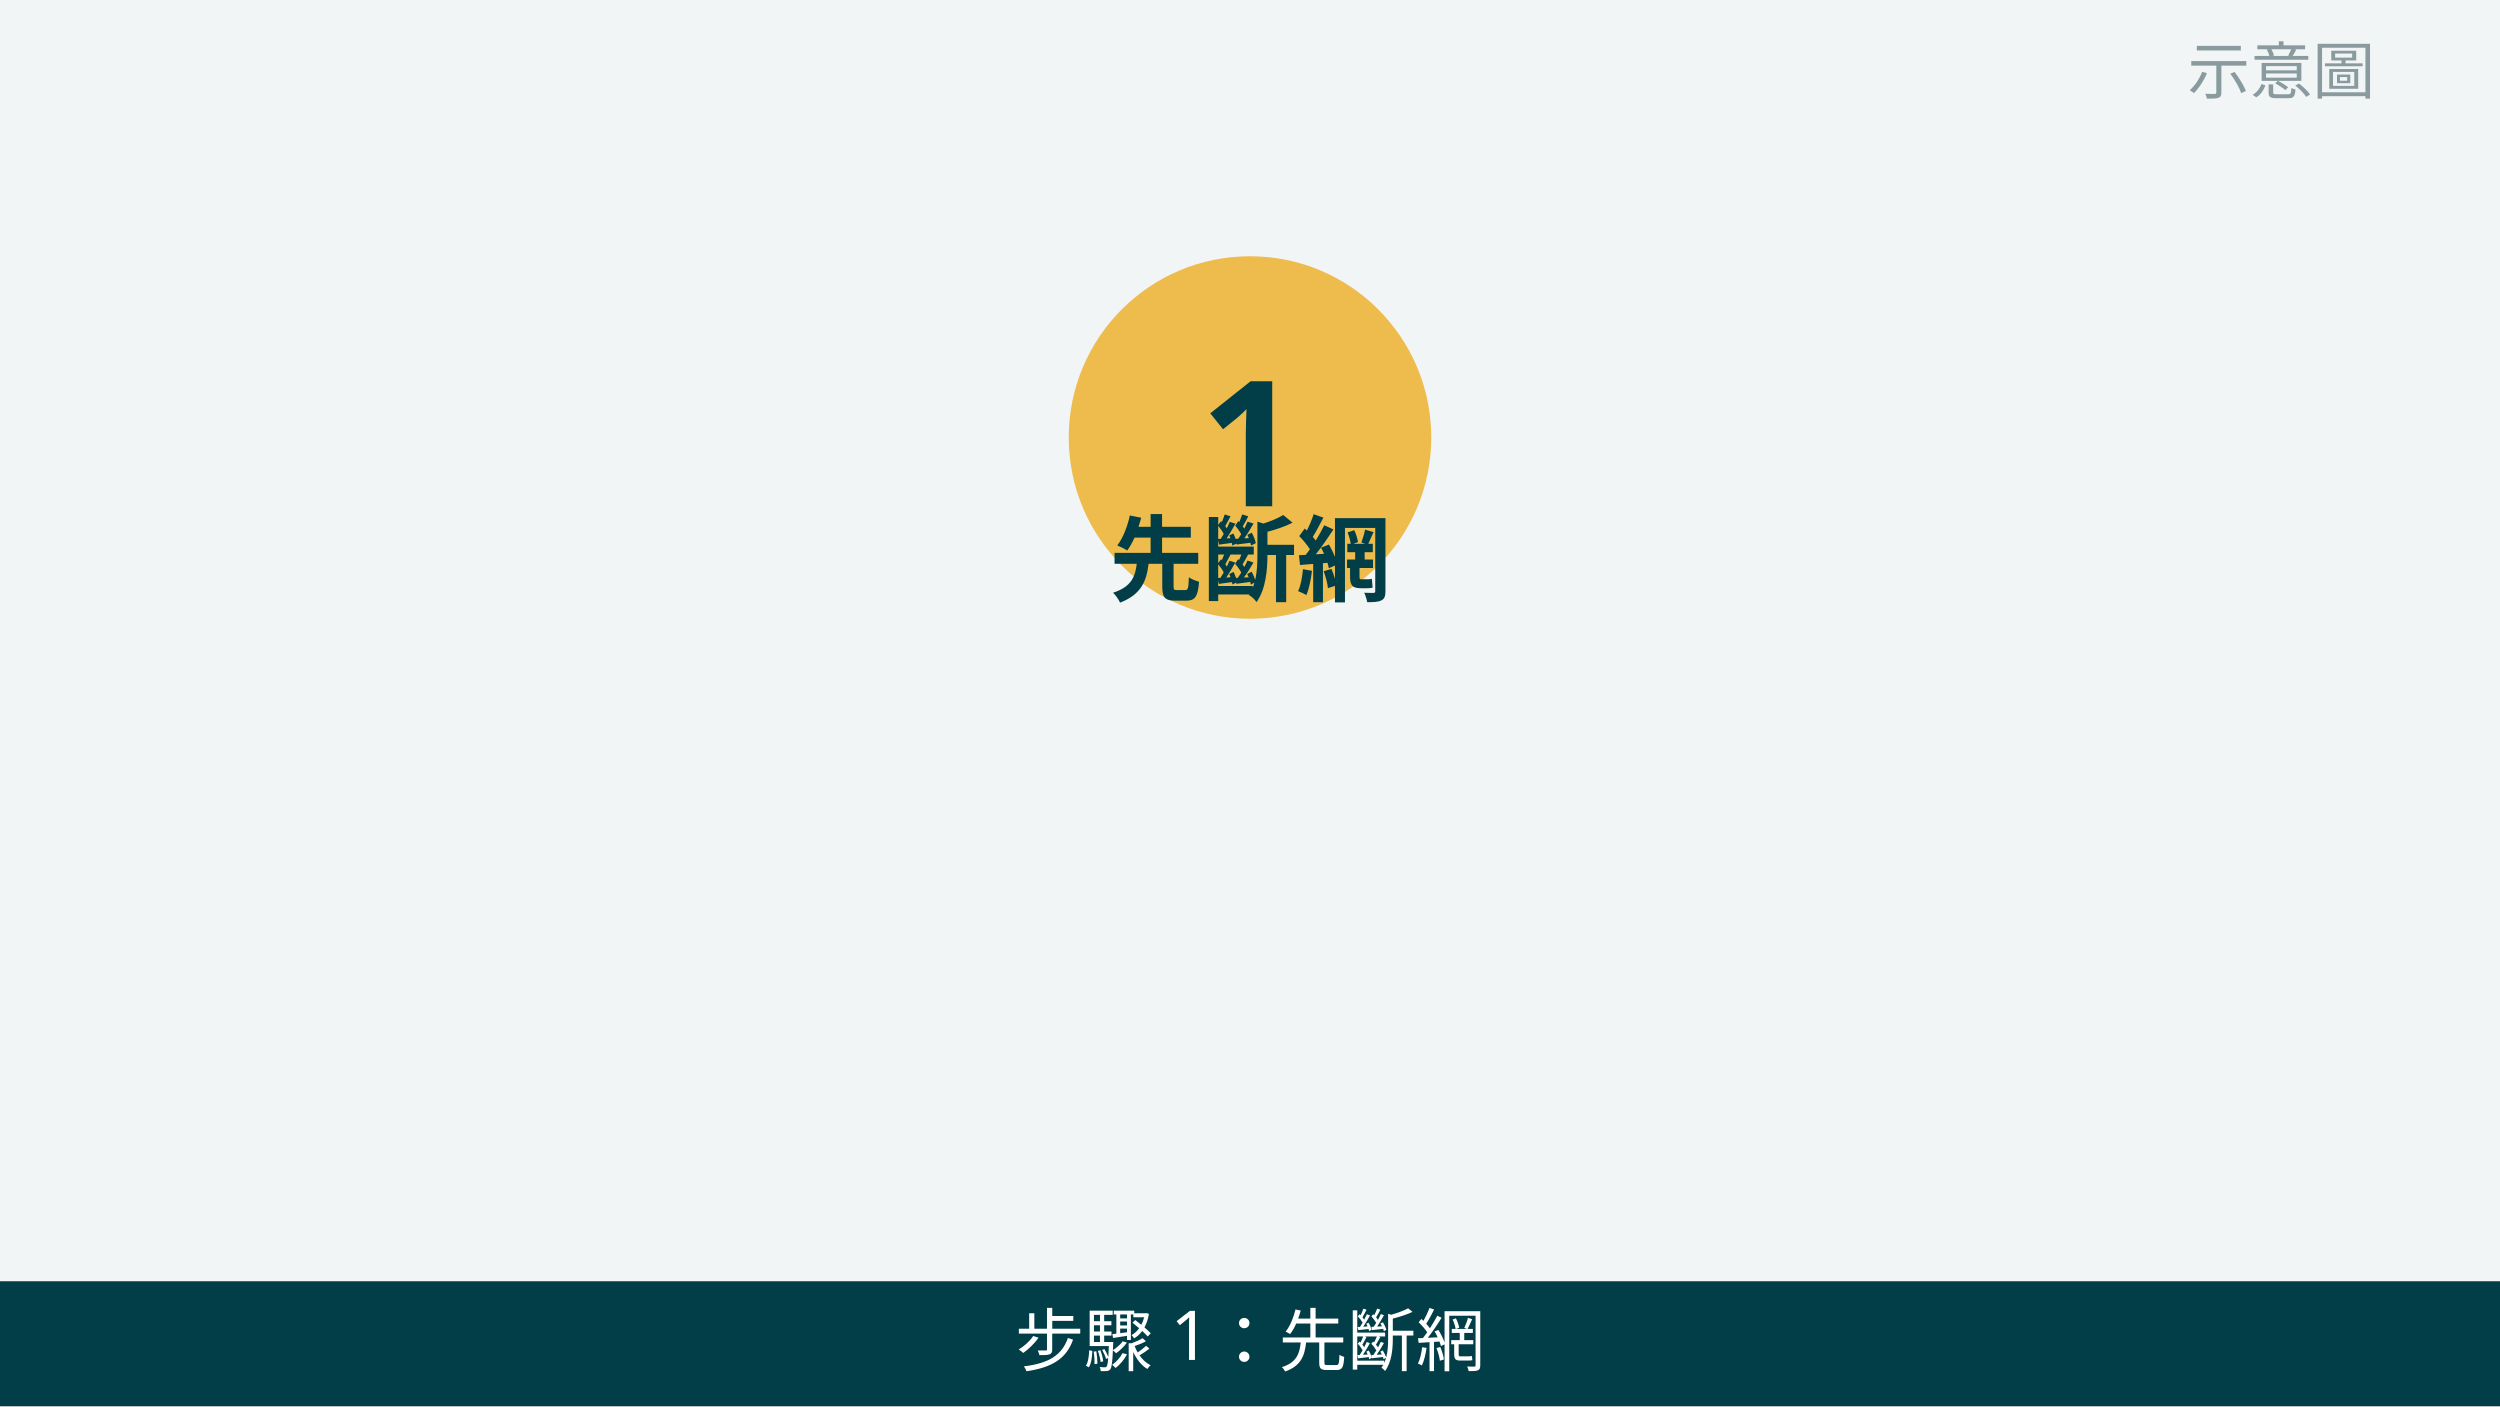
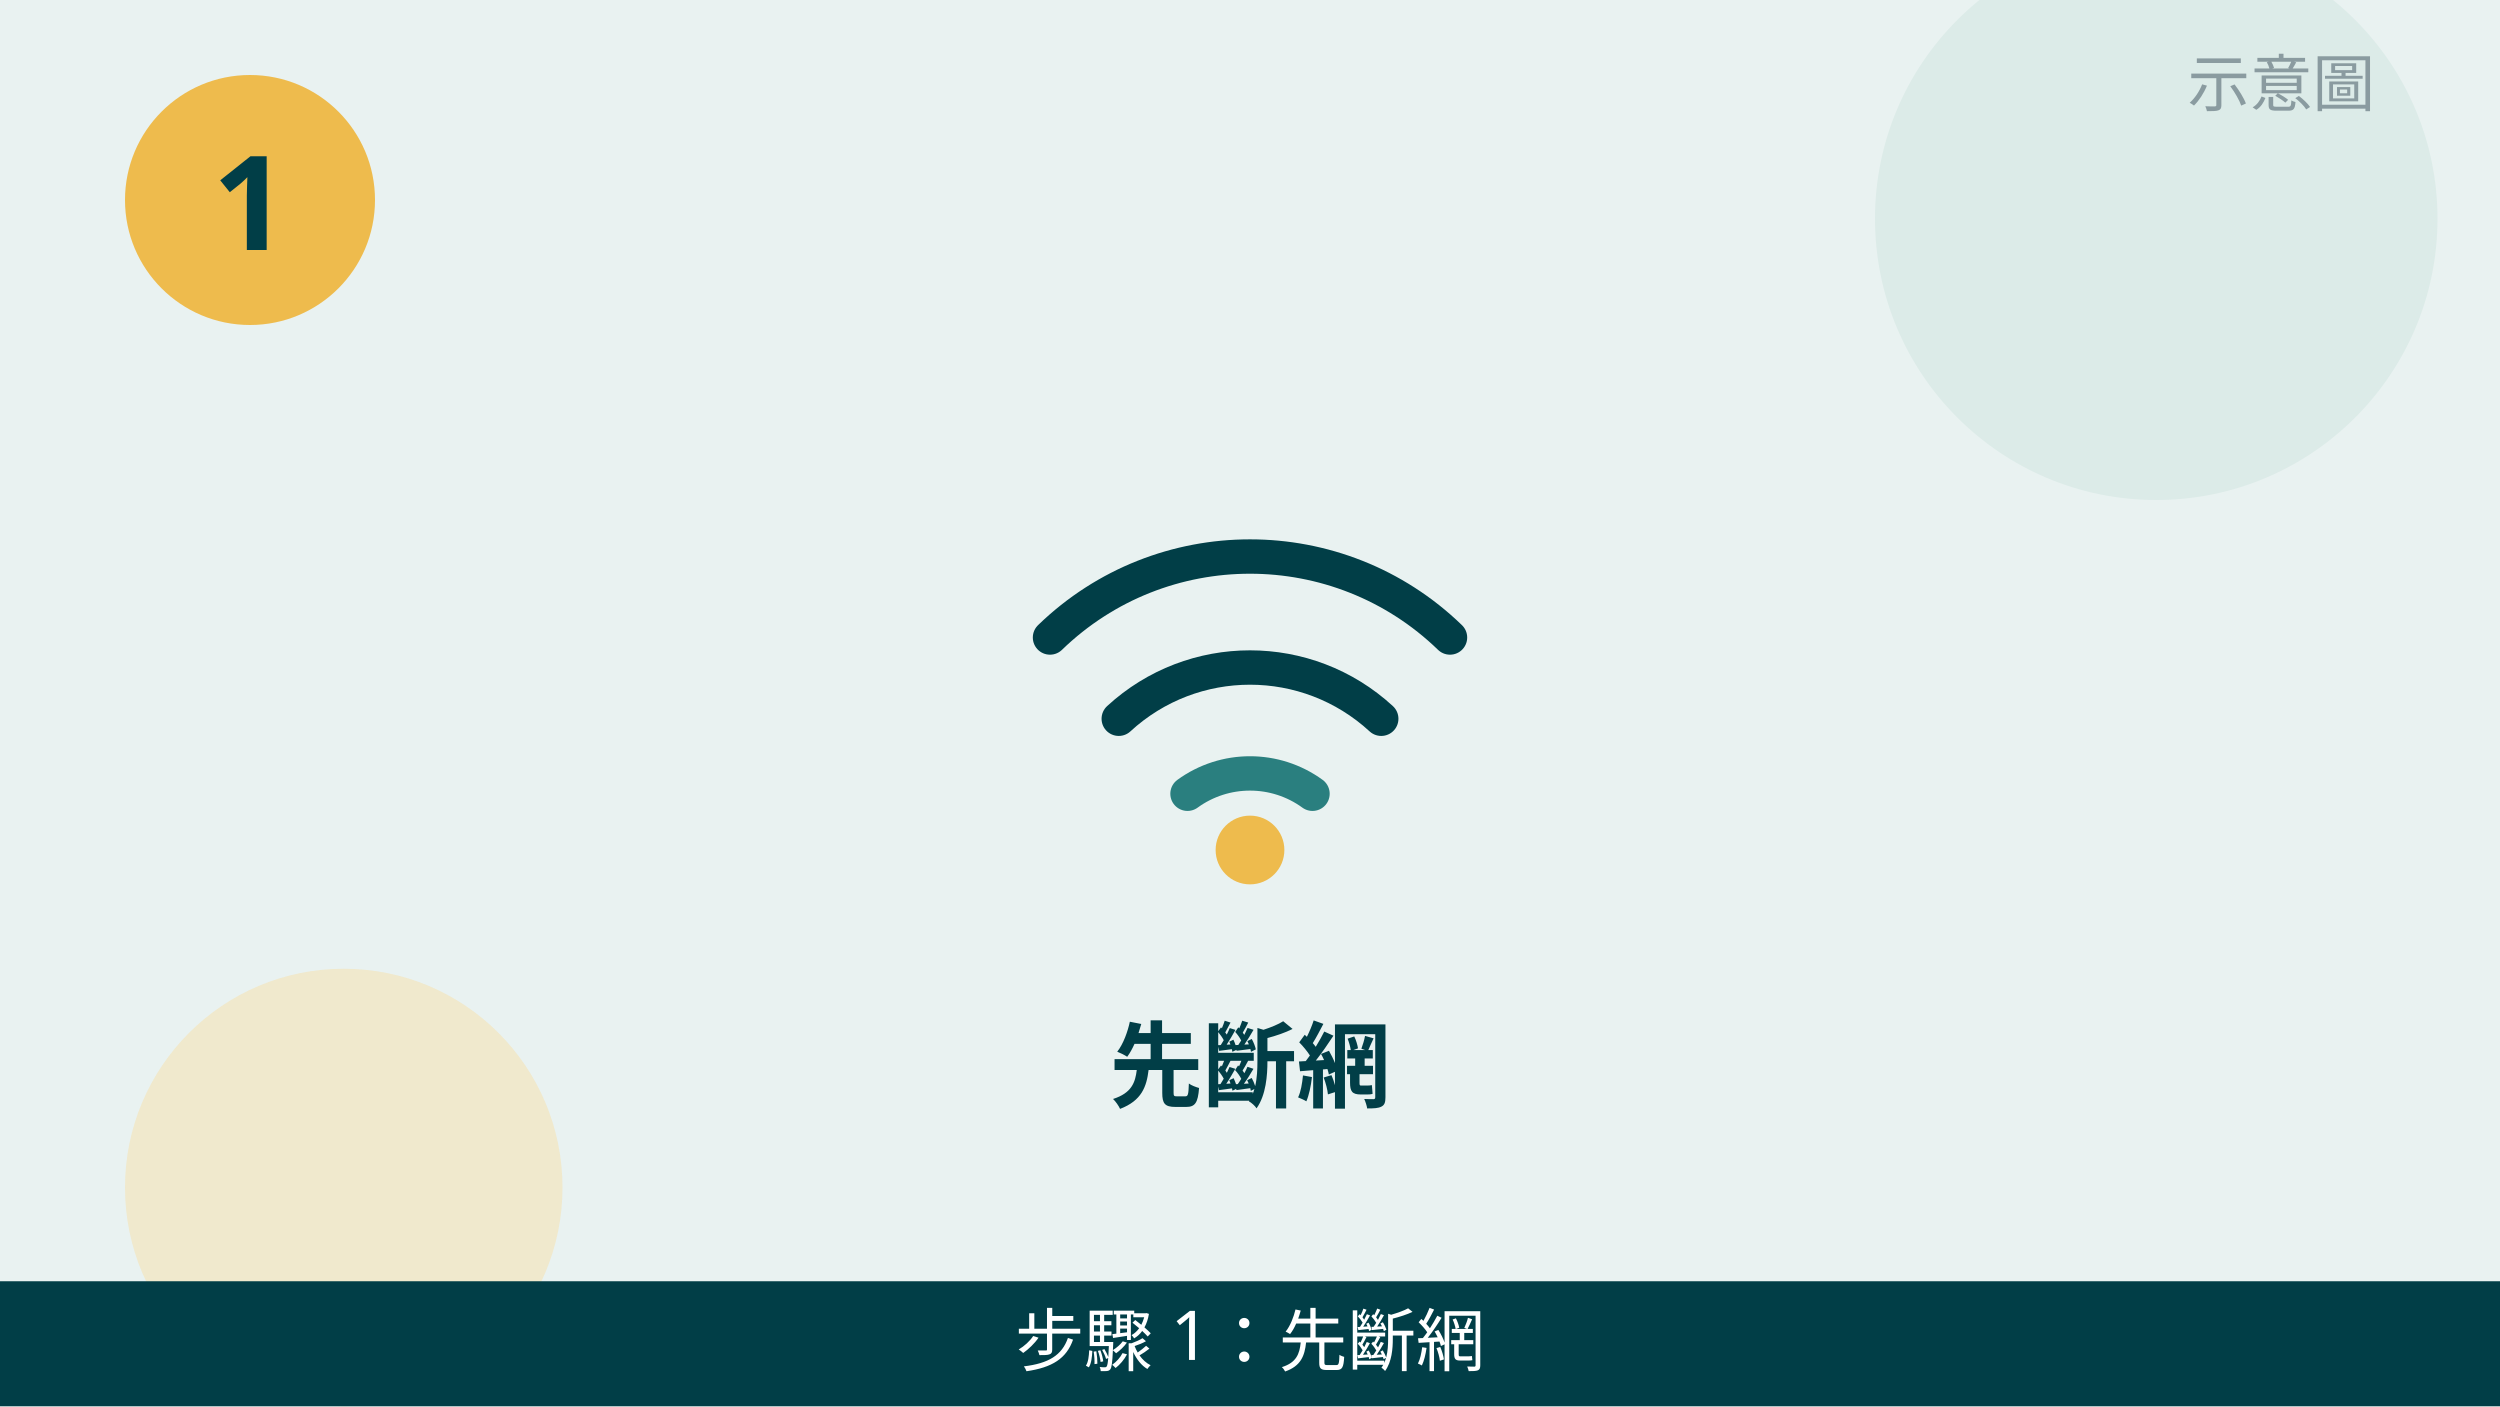
<svg xmlns="http://www.w3.org/2000/svg" width="800" height="450" viewBox="0 0 800 450" font-family="Noto Sans TC, sans-serif">
-   <rect width="800" height="450" fill="#f2f5f5" />
-   <text x="700" y="30" font-size="20" fill="#8a9ba0">示意圖</text>
-   <circle cx="400" cy="140" r="58" fill="#eebb4d" />
-   <text x="400" y="162" font-size="56" fill="#013e47" text-anchor="middle" font-weight="bold">1</text>
-   <text x="400" y="190" font-size="30" fill="#013e47" text-anchor="middle" font-weight="bold">先斷網</text>
+   <rect width="800" height="450" fill="#e9f2f1" />
+   <circle cx="690" cy="70" r="90" fill="#dcebe8" />
+   <circle cx="110" cy="380" r="70" fill="#f3e5bd" opacity="0.7" />
+   <text x="700" y="34" font-size="20" fill="#8a9ba0">示意圖</text>
+   <circle cx="80" cy="64" r="40" fill="#eebb4d" />
+   <text x="80" y="80" font-size="42" fill="#013e47" text-anchor="middle" font-weight="bold">1</text>
+   <g transform="translate(300,96)">
+     <path d="M36 108 A92 92 0 0 1 164 108" stroke="#013e47" stroke-width="11" fill="none" stroke-linecap="round" />
+     <path d="M58 134 A62 62 0 0 1 142 134" stroke="#013e47" stroke-width="11" fill="none" stroke-linecap="round" />
+     <path d="M80 158 A34 34 0 0 1 120 158" stroke="#2a7f7f" stroke-width="11" fill="none" stroke-linecap="round" />
+     <circle cx="100" cy="176" r="11" fill="#eebb4d" />
+   </g>
+   <text x="400" y="352" font-size="30" fill="#013e47" text-anchor="middle" font-weight="bold">先斷網</text>
  <rect x="0" y="410" width="800" height="40" fill="#013e47" />
  <text x="400" y="437" font-size="22" fill="#ffffff" text-anchor="middle">步驟 1：先斷網</text>
</svg>
